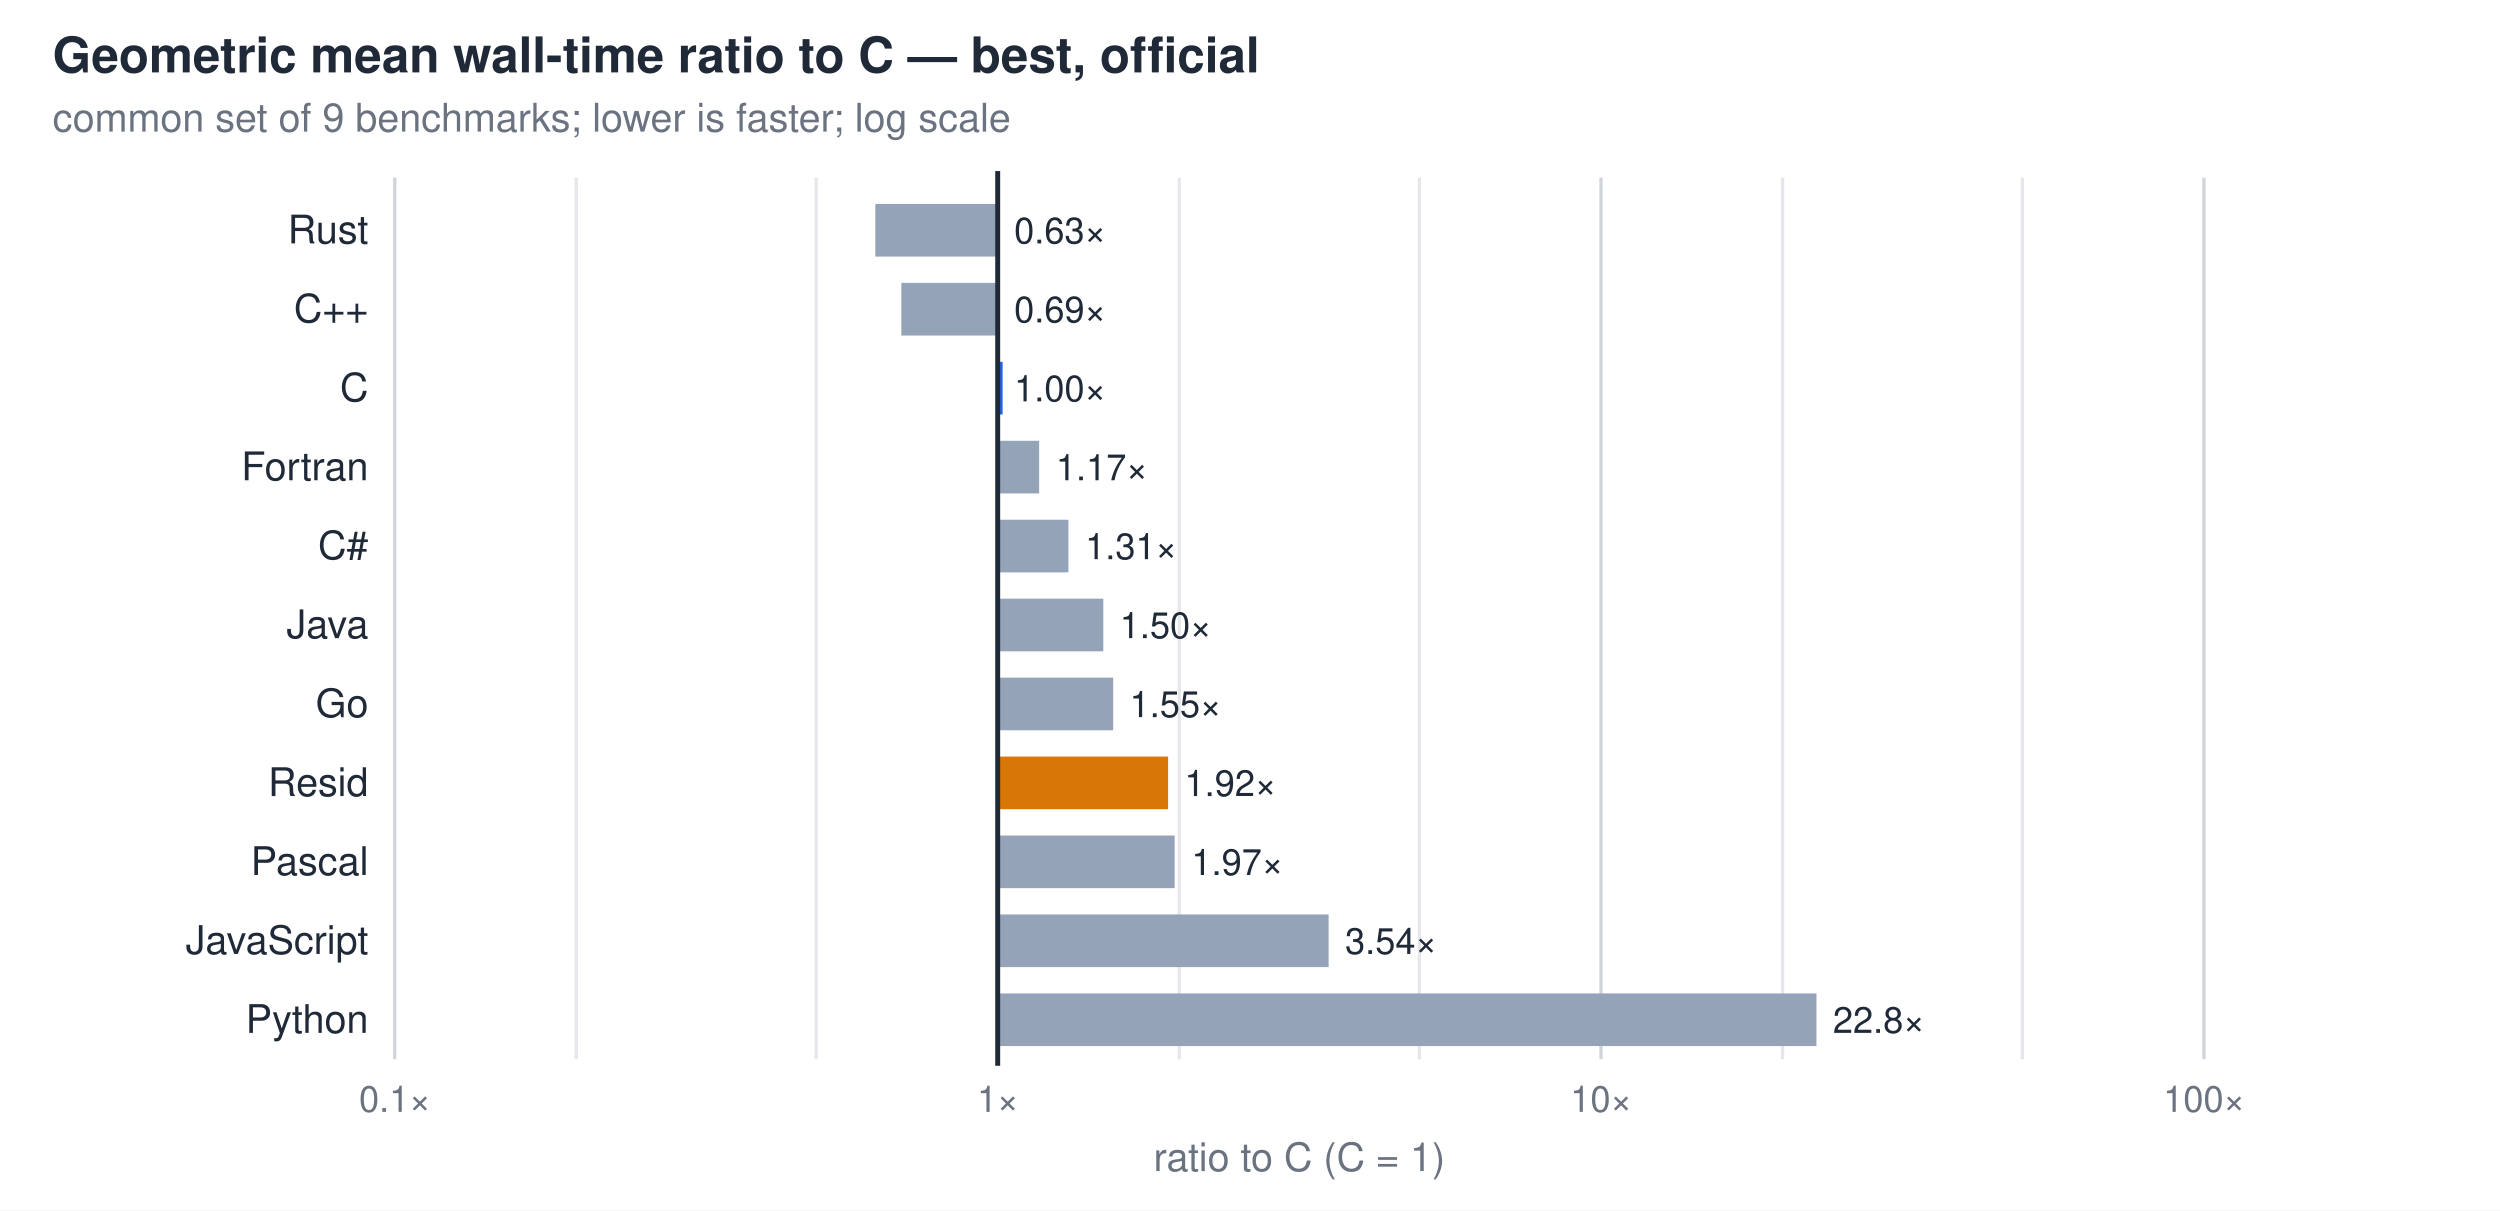
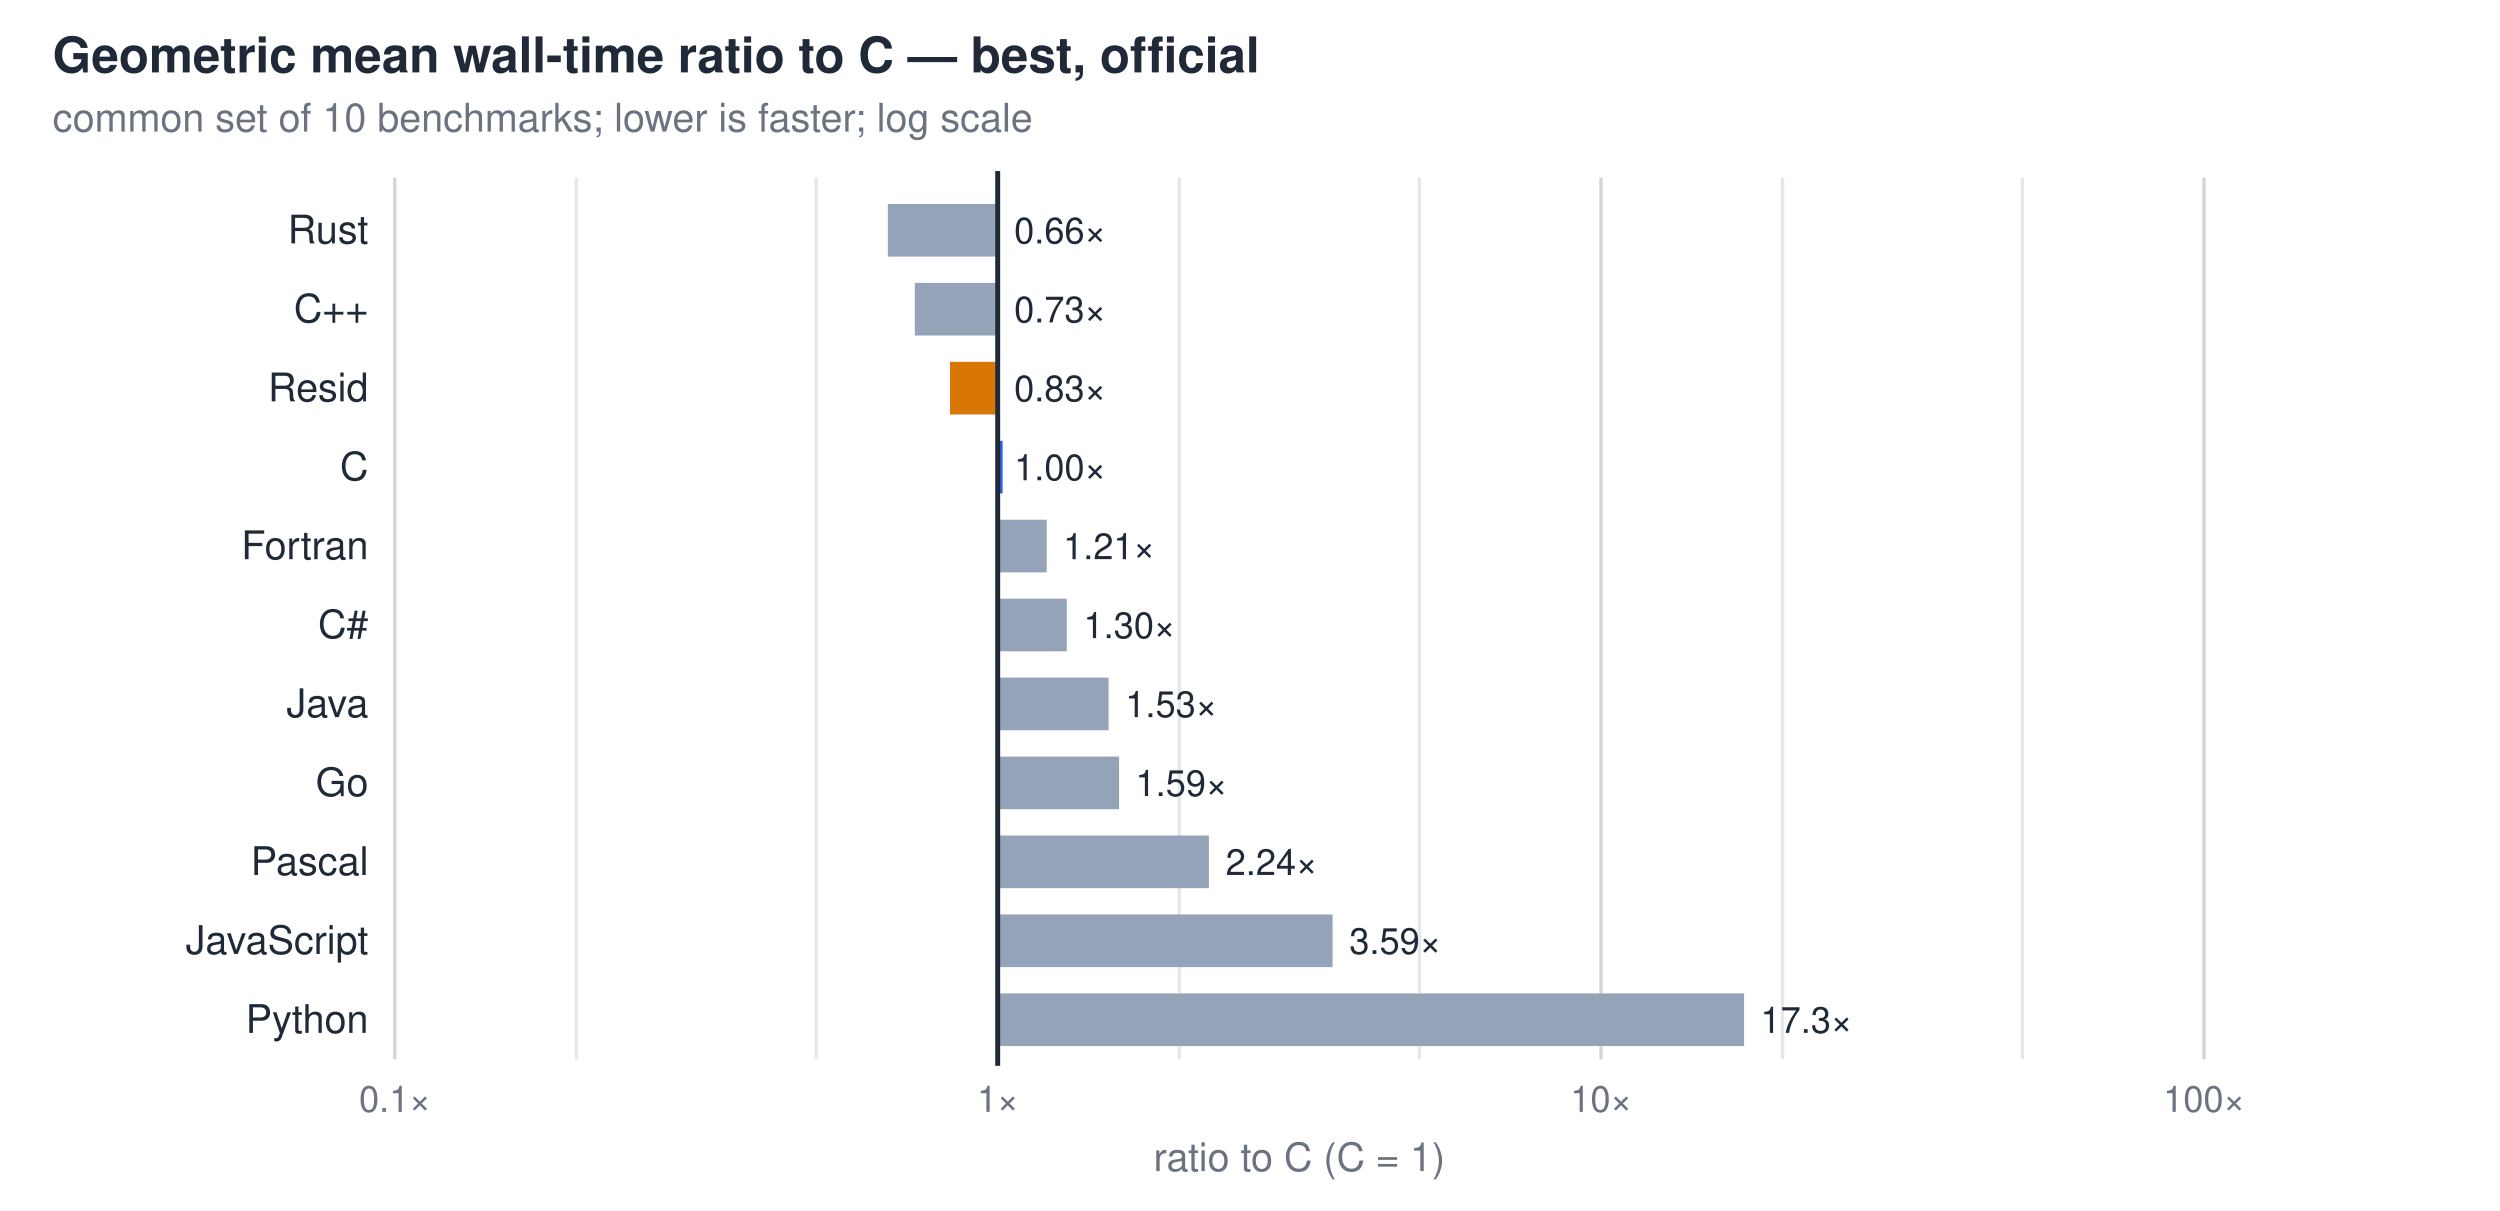
<svg xmlns="http://www.w3.org/2000/svg" width="760" height="368" viewBox="0 0 760 368" font-family="Helvetica, Arial, sans-serif" font-size="12">
  <rect x="0" y="0" width="760" height="368" fill="#ffffff" />
  <text x="16" y="22" font-size="15" font-weight="bold" fill="#1f2937">Geometric mean wall-time ratio to C — best, official</text>
-   <text x="16" y="40" fill="#6b7280">common set of 9 benchmarks; lower is faster; log scale</text>
+   <text x="16" y="40" fill="#6b7280">common set of 10 benchmarks; lower is faster; log scale</text>
  <line x1="120.0" y1="54" x2="120.0" y2="322" stroke="#d1d5db" stroke-width="1" />
  <text x="120.0" y="338" text-anchor="middle" fill="#6b7280" font-size="11">0.1×</text>
  <line x1="175.2" y1="54" x2="175.2" y2="322" stroke="#e5e7eb" stroke-width="1" />
  <line x1="248.1" y1="54" x2="248.1" y2="322" stroke="#e5e7eb" stroke-width="1" />
  <line x1="303.3" y1="54" x2="303.3" y2="322" stroke="#d1d5db" stroke-width="1" />
  <text x="303.3" y="338" text-anchor="middle" fill="#6b7280" font-size="11">1×</text>
  <line x1="358.5" y1="54" x2="358.5" y2="322" stroke="#e5e7eb" stroke-width="1" />
  <line x1="431.5" y1="54" x2="431.5" y2="322" stroke="#e5e7eb" stroke-width="1" />
  <line x1="486.7" y1="54" x2="486.7" y2="322" stroke="#d1d5db" stroke-width="1" />
  <text x="486.7" y="338" text-anchor="middle" fill="#6b7280" font-size="11">10×</text>
  <line x1="541.9" y1="54" x2="541.9" y2="322" stroke="#e5e7eb" stroke-width="1" />
  <line x1="614.8" y1="54" x2="614.8" y2="322" stroke="#e5e7eb" stroke-width="1" />
  <line x1="670.0" y1="54" x2="670.0" y2="322" stroke="#d1d5db" stroke-width="1" />
  <text x="670.0" y="338" text-anchor="middle" fill="#6b7280" font-size="11">100×</text>
  <text x="112" y="74.0" text-anchor="end" fill="#1f2937">Rust</text>
-   <rect x="266.1" y="62" width="37.2" height="16" fill="#94a3b8" />
-   <text x="308.3" y="74.0" fill="#1f2937" font-size="11">0.63×</text>
+   <rect x="269.9" y="62" width="33.4" height="16" fill="#94a3b8" />
+   <text x="308.3" y="74.0" fill="#1f2937" font-size="11">0.66×</text>
  <text x="112" y="98.0" text-anchor="end" fill="#1f2937">C++</text>
-   <rect x="274.0" y="86" width="29.3" height="16" fill="#94a3b8" />
-   <text x="308.3" y="98.0" fill="#1f2937" font-size="11">0.69×</text>
-   <text x="112" y="122.0" text-anchor="end" fill="#1f2937">C</text>
-   <rect x="303.3" y="110" width="1.5" height="16" fill="#2563eb" />
-   <text x="308.3" y="122.0" fill="#1f2937" font-size="11">1.00×</text>
-   <text x="112" y="146.0" text-anchor="end" fill="#1f2937">Fortran</text>
-   <rect x="303.3" y="134" width="12.6" height="16" fill="#94a3b8" />
-   <text x="321.0" y="146.0" fill="#1f2937" font-size="11">1.17×</text>
-   <text x="112" y="170.0" text-anchor="end" fill="#1f2937">C#</text>
-   <rect x="303.3" y="158" width="21.5" height="16" fill="#94a3b8" />
-   <text x="329.9" y="170.0" fill="#1f2937" font-size="11">1.31×</text>
-   <text x="112" y="194.0" text-anchor="end" fill="#1f2937">Java</text>
-   <rect x="303.3" y="182" width="32.1" height="16" fill="#94a3b8" />
-   <text x="340.4" y="194.0" fill="#1f2937" font-size="11">1.50×</text>
-   <text x="112" y="218.0" text-anchor="end" fill="#1f2937">Go</text>
-   <rect x="303.3" y="206" width="35.1" height="16" fill="#94a3b8" />
-   <text x="343.4" y="218.0" fill="#1f2937" font-size="11">1.55×</text>
-   <text x="112" y="242.0" text-anchor="end" fill="#1f2937">Resid</text>
-   <rect x="303.3" y="230" width="51.8" height="16" fill="#d97706" />
-   <text x="360.1" y="242.0" fill="#1f2937" font-size="11">1.92×</text>
+   <rect x="278.1" y="86" width="25.2" height="16" fill="#94a3b8" />
+   <text x="308.3" y="98.0" fill="#1f2937" font-size="11">0.73×</text>
+   <text x="112" y="122.0" text-anchor="end" fill="#1f2937">Resid</text>
+   <rect x="288.8" y="110" width="14.5" height="16" fill="#d97706" />
+   <text x="308.3" y="122.0" fill="#1f2937" font-size="11">0.83×</text>
+   <text x="112" y="146.0" text-anchor="end" fill="#1f2937">C</text>
+   <rect x="303.3" y="134" width="1.5" height="16" fill="#2563eb" />
+   <text x="308.3" y="146.0" fill="#1f2937" font-size="11">1.00×</text>
+   <text x="112" y="170.0" text-anchor="end" fill="#1f2937">Fortran</text>
+   <rect x="303.3" y="158" width="14.9" height="16" fill="#94a3b8" />
+   <text x="323.2" y="170.0" fill="#1f2937" font-size="11">1.21×</text>
+   <text x="112" y="194.0" text-anchor="end" fill="#1f2937">C#</text>
+   <rect x="303.3" y="182" width="21.0" height="16" fill="#94a3b8" />
+   <text x="329.4" y="194.0" fill="#1f2937" font-size="11">1.30×</text>
+   <text x="112" y="218.0" text-anchor="end" fill="#1f2937">Java</text>
+   <rect x="303.3" y="206" width="33.7" height="16" fill="#94a3b8" />
+   <text x="342.1" y="218.0" fill="#1f2937" font-size="11">1.53×</text>
+   <text x="112" y="242.0" text-anchor="end" fill="#1f2937">Go</text>
+   <rect x="303.3" y="230" width="36.9" height="16" fill="#94a3b8" />
+   <text x="345.2" y="242.0" fill="#1f2937" font-size="11">1.59×</text>
  <text x="112" y="266.0" text-anchor="end" fill="#1f2937">Pascal</text>
-   <rect x="303.3" y="254" width="53.8" height="16" fill="#94a3b8" />
-   <text x="362.2" y="266.0" fill="#1f2937" font-size="11">1.97×</text>
+   <rect x="303.3" y="254" width="64.2" height="16" fill="#94a3b8" />
+   <text x="372.6" y="266.0" fill="#1f2937" font-size="11">2.24×</text>
  <text x="112" y="290.0" text-anchor="end" fill="#1f2937">JavaScript</text>
-   <rect x="303.3" y="278" width="100.6" height="16" fill="#94a3b8" />
-   <text x="408.9" y="290.0" fill="#1f2937" font-size="11">3.54×</text>
+   <rect x="303.3" y="278" width="101.8" height="16" fill="#94a3b8" />
+   <text x="410.2" y="290.0" fill="#1f2937" font-size="11">3.59×</text>
  <text x="112" y="314.0" text-anchor="end" fill="#1f2937">Python</text>
-   <rect x="303.3" y="302" width="248.9" height="16" fill="#94a3b8" />
-   <text x="557.2" y="314.0" fill="#1f2937" font-size="11">22.8×</text>
+   <rect x="303.3" y="302" width="226.9" height="16" fill="#94a3b8" />
+   <text x="535.2" y="314.0" fill="#1f2937" font-size="11">17.3×</text>
  <line x1="303.3" y1="52" x2="303.3" y2="324" stroke="#1f2937" stroke-width="1.5" />
  <text x="395.0" y="356" text-anchor="middle" fill="#6b7280">ratio to C (C = 1)</text>
</svg>
